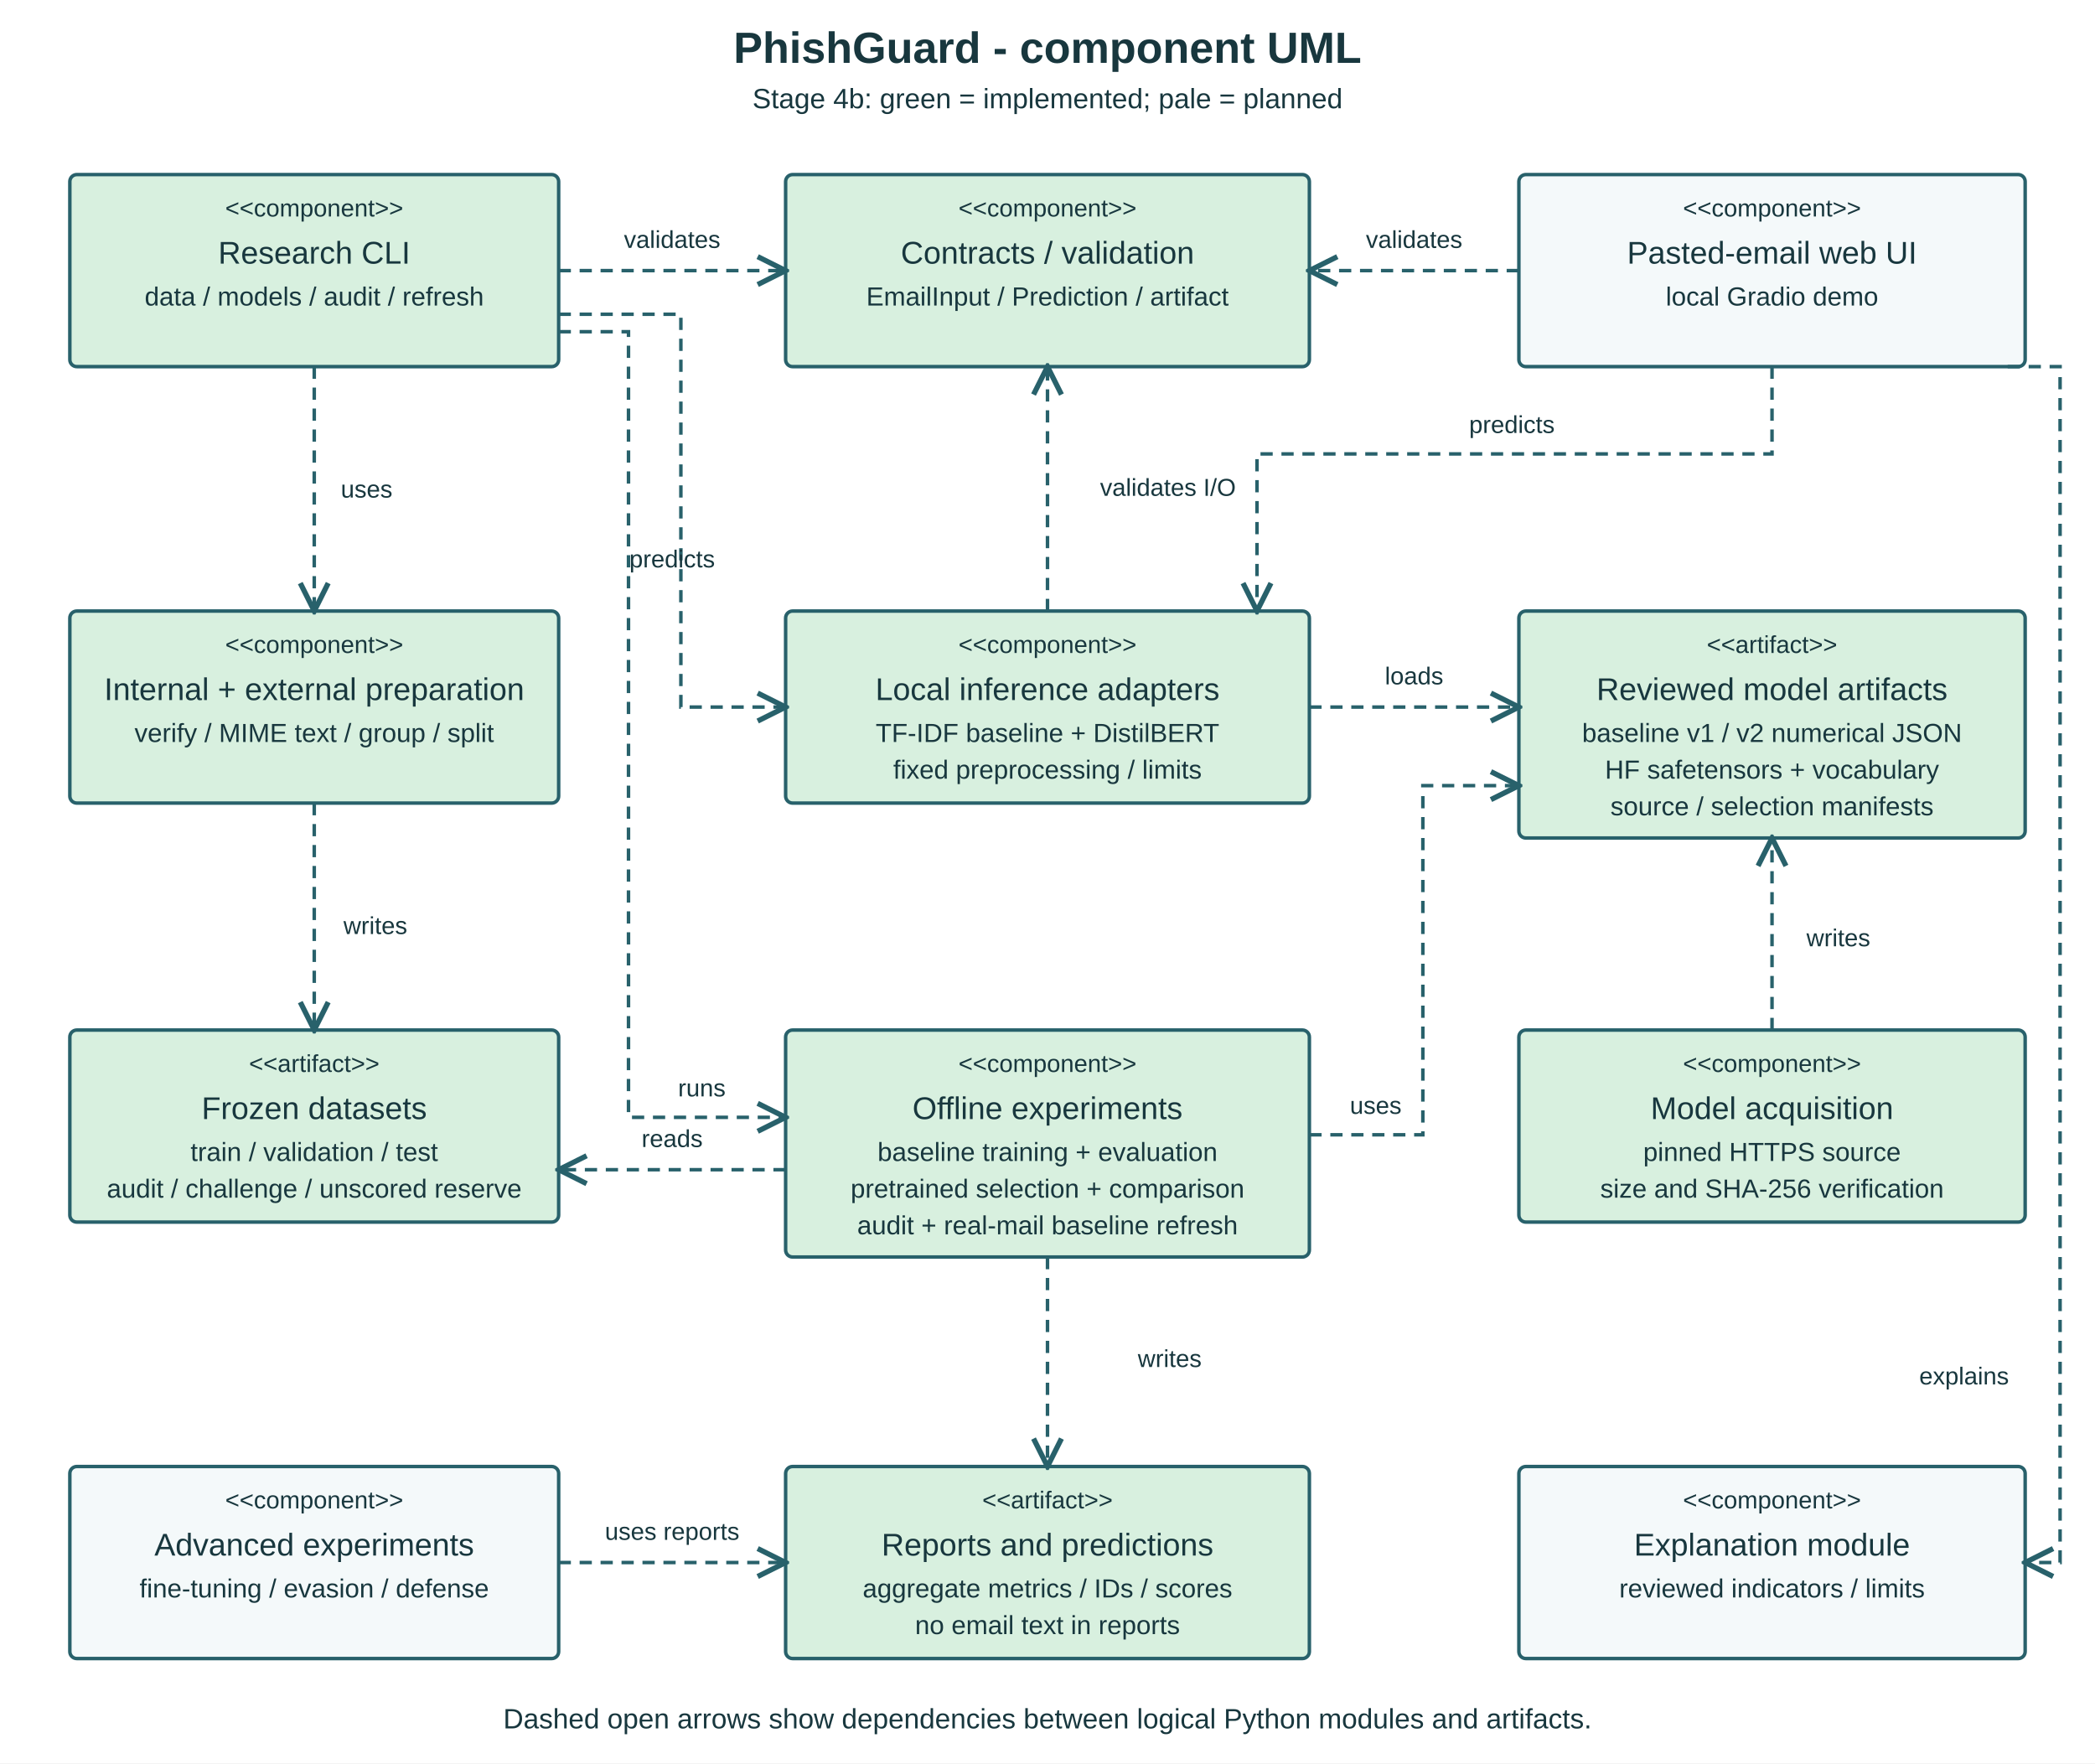
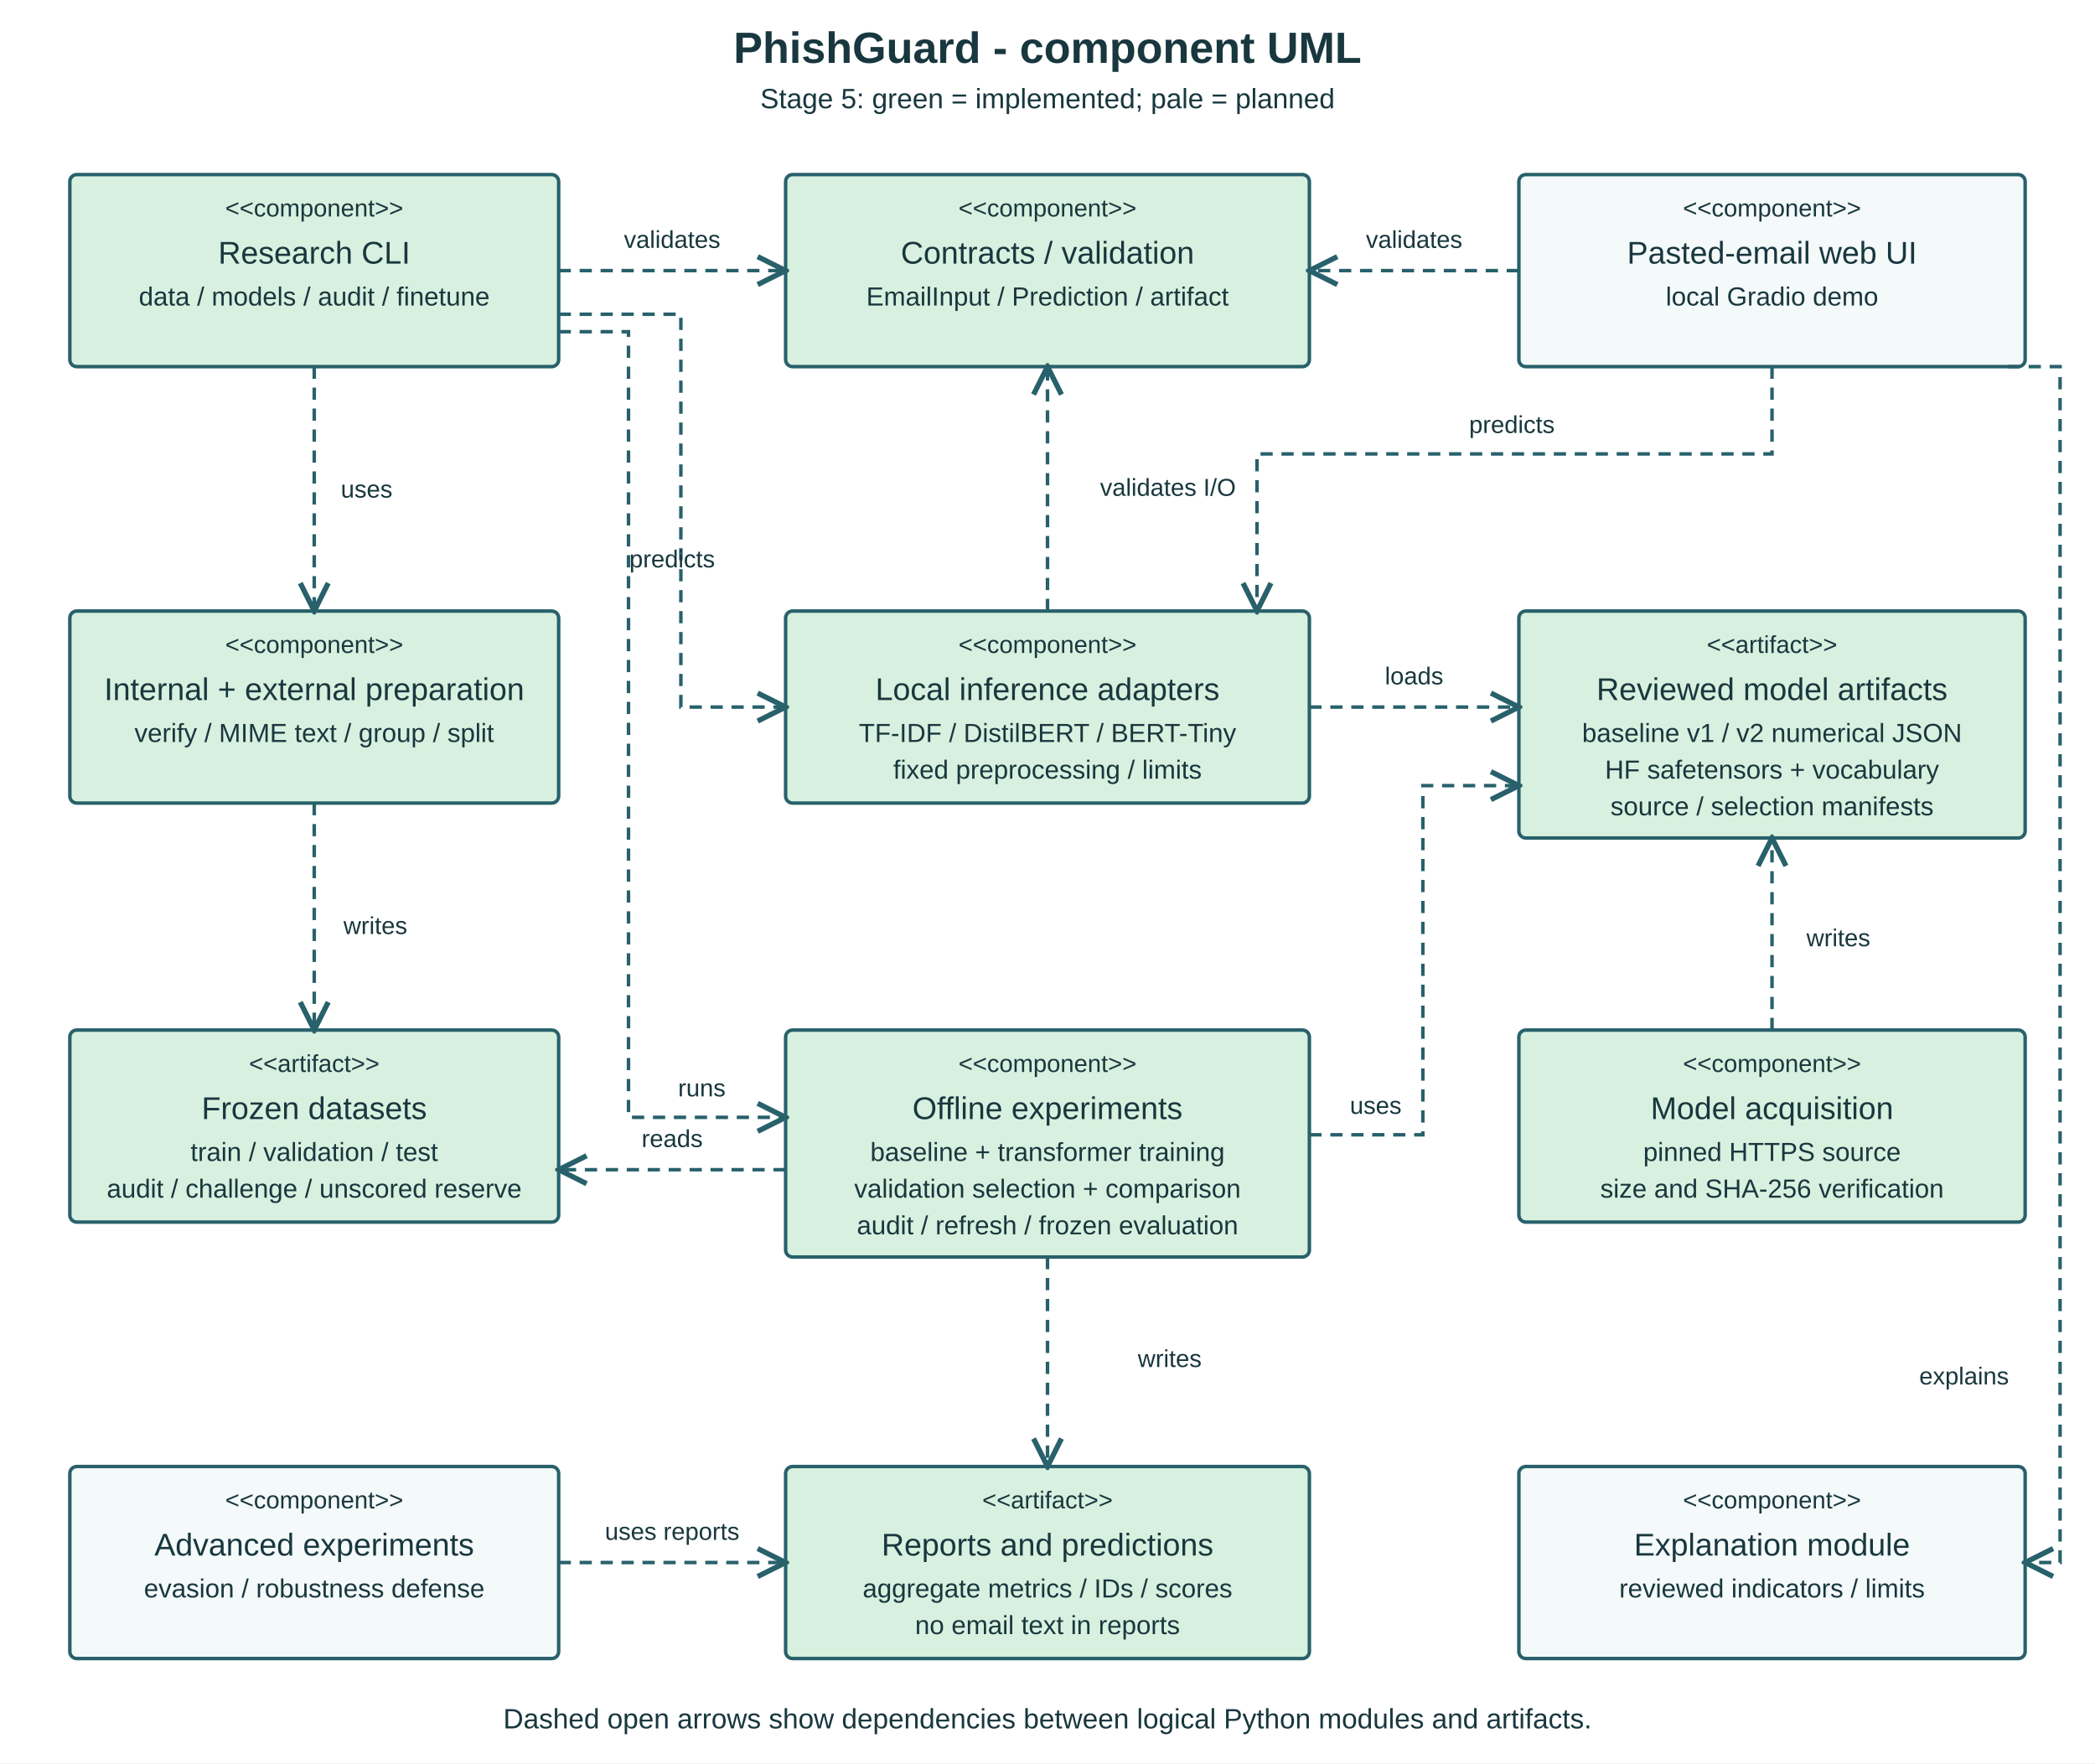
<svg xmlns="http://www.w3.org/2000/svg" width="1200" height="1010" viewBox="0 0 1200 1010">
  <defs>
    <marker id="open" markerWidth="10" markerHeight="10" refX="9" refY="5" orient="auto">
      <path d="M1 1 L9 5 L1 9" fill="none" stroke="#28616b" stroke-width="1.5" />
    </marker>
  </defs>
  <rect width="1200" height="1010" fill="white" />
  <g font-family="Arial,sans-serif" fill="#18373e">
    <text x="600" y="36" text-anchor="middle" font-size="25" font-weight="bold">PhishGuard - component UML</text>
-     <text x="600" y="62" text-anchor="middle" font-size="16">Stage 4b: green = implemented; pale = planned</text>
+     <text x="600" y="62" text-anchor="middle" font-size="16">Stage 5: green = implemented; pale = planned</text>
    <rect x="40" y="100" width="280" height="110" rx="4" fill="#d8f0df" stroke="#28616b" stroke-width="2" />
    <text x="180.0" y="124" text-anchor="middle" font-size="14">&lt;&lt;component&gt;&gt;</text>
    <text x="180.0" y="151" text-anchor="middle" font-size="18">Research CLI</text>
-     <text x="180.0" y="175" text-anchor="middle" font-size="15">data / models / audit / refresh</text>
+     <text x="180.0" y="175" text-anchor="middle" font-size="15">data / models / audit / finetune</text>
    <rect x="450" y="100" width="300" height="110" rx="4" fill="#d8f0df" stroke="#28616b" stroke-width="2" />
    <text x="600.0" y="124" text-anchor="middle" font-size="14">&lt;&lt;component&gt;&gt;</text>
    <text x="600.0" y="151" text-anchor="middle" font-size="18">Contracts / validation</text>
    <text x="600.0" y="175" text-anchor="middle" font-size="15">EmailInput / Prediction / artifact</text>
    <rect x="870" y="100" width="290" height="110" rx="4" fill="#f4f9fa" stroke="#28616b" stroke-width="2" />
    <text x="1015.0" y="124" text-anchor="middle" font-size="14">&lt;&lt;component&gt;&gt;</text>
    <text x="1015.0" y="151" text-anchor="middle" font-size="18">Pasted-email web UI</text>
    <text x="1015.0" y="175" text-anchor="middle" font-size="15">local Gradio demo</text>
    <rect x="40" y="350" width="280" height="110" rx="4" fill="#d8f0df" stroke="#28616b" stroke-width="2" />
    <text x="180.0" y="374" text-anchor="middle" font-size="14">&lt;&lt;component&gt;&gt;</text>
    <text x="180.0" y="401" text-anchor="middle" font-size="18">Internal + external preparation</text>
    <text x="180.0" y="425" text-anchor="middle" font-size="15">verify / MIME text / group / split</text>
    <rect x="450" y="350" width="300" height="110" rx="4" fill="#d8f0df" stroke="#28616b" stroke-width="2" />
    <text x="600.0" y="374" text-anchor="middle" font-size="14">&lt;&lt;component&gt;&gt;</text>
    <text x="600.0" y="401" text-anchor="middle" font-size="18">Local inference adapters</text>
-     <text x="600.0" y="425" text-anchor="middle" font-size="15">TF-IDF baseline + DistilBERT</text>
+     <text x="600.0" y="425" text-anchor="middle" font-size="15">TF-IDF / DistilBERT / BERT-Tiny</text>
    <text x="600.0" y="446" text-anchor="middle" font-size="15">fixed preprocessing / limits</text>
    <rect x="870" y="350" width="290" height="130" rx="4" fill="#d8f0df" stroke="#28616b" stroke-width="2" />
    <text x="1015.0" y="374" text-anchor="middle" font-size="14">&lt;&lt;artifact&gt;&gt;</text>
    <text x="1015.0" y="401" text-anchor="middle" font-size="18">Reviewed model artifacts</text>
    <text x="1015.0" y="425" text-anchor="middle" font-size="15">baseline v1 / v2 numerical JSON</text>
    <text x="1015.0" y="446" text-anchor="middle" font-size="15">HF safetensors + vocabulary</text>
    <text x="1015.0" y="467" text-anchor="middle" font-size="15">source / selection manifests</text>
    <rect x="40" y="590" width="280" height="110" rx="4" fill="#d8f0df" stroke="#28616b" stroke-width="2" />
    <text x="180.0" y="614" text-anchor="middle" font-size="14">&lt;&lt;artifact&gt;&gt;</text>
    <text x="180.0" y="641" text-anchor="middle" font-size="18">Frozen datasets</text>
    <text x="180.0" y="665" text-anchor="middle" font-size="15">train / validation / test</text>
    <text x="180.0" y="686" text-anchor="middle" font-size="15">audit / challenge / unscored reserve</text>
    <rect x="450" y="590" width="300" height="130" rx="4" fill="#d8f0df" stroke="#28616b" stroke-width="2" />
    <text x="600.0" y="614" text-anchor="middle" font-size="14">&lt;&lt;component&gt;&gt;</text>
    <text x="600.0" y="641" text-anchor="middle" font-size="18">Offline experiments</text>
-     <text x="600.0" y="665" text-anchor="middle" font-size="15">baseline training + evaluation</text>
-     <text x="600.0" y="686" text-anchor="middle" font-size="15">pretrained selection + comparison</text>
-     <text x="600.0" y="707" text-anchor="middle" font-size="15">audit + real-mail baseline refresh</text>
+     <text x="600.0" y="665" text-anchor="middle" font-size="15">baseline + transformer training</text>
+     <text x="600.0" y="686" text-anchor="middle" font-size="15">validation selection + comparison</text>
+     <text x="600.0" y="707" text-anchor="middle" font-size="15">audit / refresh / frozen evaluation</text>
    <rect x="870" y="590" width="290" height="110" rx="4" fill="#d8f0df" stroke="#28616b" stroke-width="2" />
    <text x="1015.0" y="614" text-anchor="middle" font-size="14">&lt;&lt;component&gt;&gt;</text>
    <text x="1015.0" y="641" text-anchor="middle" font-size="18">Model acquisition</text>
    <text x="1015.0" y="665" text-anchor="middle" font-size="15">pinned HTTPS source</text>
    <text x="1015.0" y="686" text-anchor="middle" font-size="15">size and SHA-256 verification</text>
    <rect x="40" y="840" width="280" height="110" rx="4" fill="#f4f9fa" stroke="#28616b" stroke-width="2" />
    <text x="180.0" y="864" text-anchor="middle" font-size="14">&lt;&lt;component&gt;&gt;</text>
    <text x="180.0" y="891" text-anchor="middle" font-size="18">Advanced experiments</text>
-     <text x="180.0" y="915" text-anchor="middle" font-size="15">fine-tuning / evasion / defense</text>
+     <text x="180.0" y="915" text-anchor="middle" font-size="15">evasion / robustness defense</text>
    <rect x="450" y="840" width="300" height="110" rx="4" fill="#d8f0df" stroke="#28616b" stroke-width="2" />
    <text x="600.0" y="864" text-anchor="middle" font-size="14">&lt;&lt;artifact&gt;&gt;</text>
    <text x="600.0" y="891" text-anchor="middle" font-size="18">Reports and predictions</text>
    <text x="600.0" y="915" text-anchor="middle" font-size="15">aggregate metrics / IDs / scores</text>
    <text x="600.0" y="936" text-anchor="middle" font-size="15">no email text in reports</text>
    <rect x="870" y="840" width="290" height="110" rx="4" fill="#f4f9fa" stroke="#28616b" stroke-width="2" />
    <text x="1015.0" y="864" text-anchor="middle" font-size="14">&lt;&lt;component&gt;&gt;</text>
    <text x="1015.0" y="891" text-anchor="middle" font-size="18">Explanation module</text>
    <text x="1015.0" y="915" text-anchor="middle" font-size="15">reviewed indicators / limits</text>
    <polyline points="320,155 450,155" fill="none" stroke="#28616b" stroke-width="2" stroke-dasharray="7 5" marker-end="url(#open)" />
    <text x="385" y="142" text-anchor="middle" font-size="14">validates</text>
    <polyline points="870,155 750,155" fill="none" stroke="#28616b" stroke-width="2" stroke-dasharray="7 5" marker-end="url(#open)" />
    <text x="810" y="142" text-anchor="middle" font-size="14">validates</text>
    <polyline points="600,350 600,210" fill="none" stroke="#28616b" stroke-width="2" stroke-dasharray="7 5" marker-end="url(#open)" />
    <text x="669" y="284" text-anchor="middle" font-size="14">validates I/O</text>
    <polyline points="320,180 390,180 390,405 450,405" fill="none" stroke="#28616b" stroke-width="2" stroke-dasharray="7 5" marker-end="url(#open)" />
    <text x="385" y="325" text-anchor="middle" font-size="14">predicts</text>
    <polyline points="180,210 180,350" fill="none" stroke="#28616b" stroke-width="2" stroke-dasharray="7 5" marker-end="url(#open)" />
    <text x="210" y="285" text-anchor="middle" font-size="14">uses</text>
    <polyline points="180,460 180,590" fill="none" stroke="#28616b" stroke-width="2" stroke-dasharray="7 5" marker-end="url(#open)" />
    <text x="215" y="535" text-anchor="middle" font-size="14">writes</text>
    <polyline points="320,190 360,190 360,640 450,640" fill="none" stroke="#28616b" stroke-width="2" stroke-dasharray="7 5" marker-end="url(#open)" />
    <text x="402" y="628" text-anchor="middle" font-size="14">runs</text>
    <polyline points="450,670 320,670" fill="none" stroke="#28616b" stroke-width="2" stroke-dasharray="7 5" marker-end="url(#open)" />
    <text x="385" y="657" text-anchor="middle" font-size="14">reads</text>
    <polyline points="600,720 600,840" fill="none" stroke="#28616b" stroke-width="2" stroke-dasharray="7 5" marker-end="url(#open)" />
    <text x="670" y="783" text-anchor="middle" font-size="14">writes</text>
    <polyline points="750,405 870,405" fill="none" stroke="#28616b" stroke-width="2" stroke-dasharray="7 5" marker-end="url(#open)" />
    <text x="810" y="392" text-anchor="middle" font-size="14">loads</text>
    <polyline points="1015,590 1015,480" fill="none" stroke="#28616b" stroke-width="2" stroke-dasharray="7 5" marker-end="url(#open)" />
    <text x="1053" y="542" text-anchor="middle" font-size="14">writes</text>
    <polyline points="750,650 815,650 815,450 870,450" fill="none" stroke="#28616b" stroke-width="2" stroke-dasharray="7 5" marker-end="url(#open)" />
    <text x="788" y="638" text-anchor="middle" font-size="14">uses</text>
    <polyline points="1015,210 1015,260 720,260 720,350" fill="none" stroke="#28616b" stroke-width="2" stroke-dasharray="7 5" marker-end="url(#open)" />
    <text x="866" y="248" text-anchor="middle" font-size="14">predicts</text>
    <polyline points="1150,210 1180,210 1180,895 1160,895" fill="none" stroke="#28616b" stroke-width="2" stroke-dasharray="7 5" marker-end="url(#open)" />
    <text x="1125" y="793" text-anchor="middle" font-size="14">explains</text>
    <polyline points="320,895 450,895" fill="none" stroke="#28616b" stroke-width="2" stroke-dasharray="7 5" marker-end="url(#open)" />
    <text x="385" y="882" text-anchor="middle" font-size="14">uses reports</text>
    <text x="600" y="990" text-anchor="middle" font-size="16">Dashed open arrows show dependencies between logical Python modules and artifacts.</text>
  </g>
</svg>
